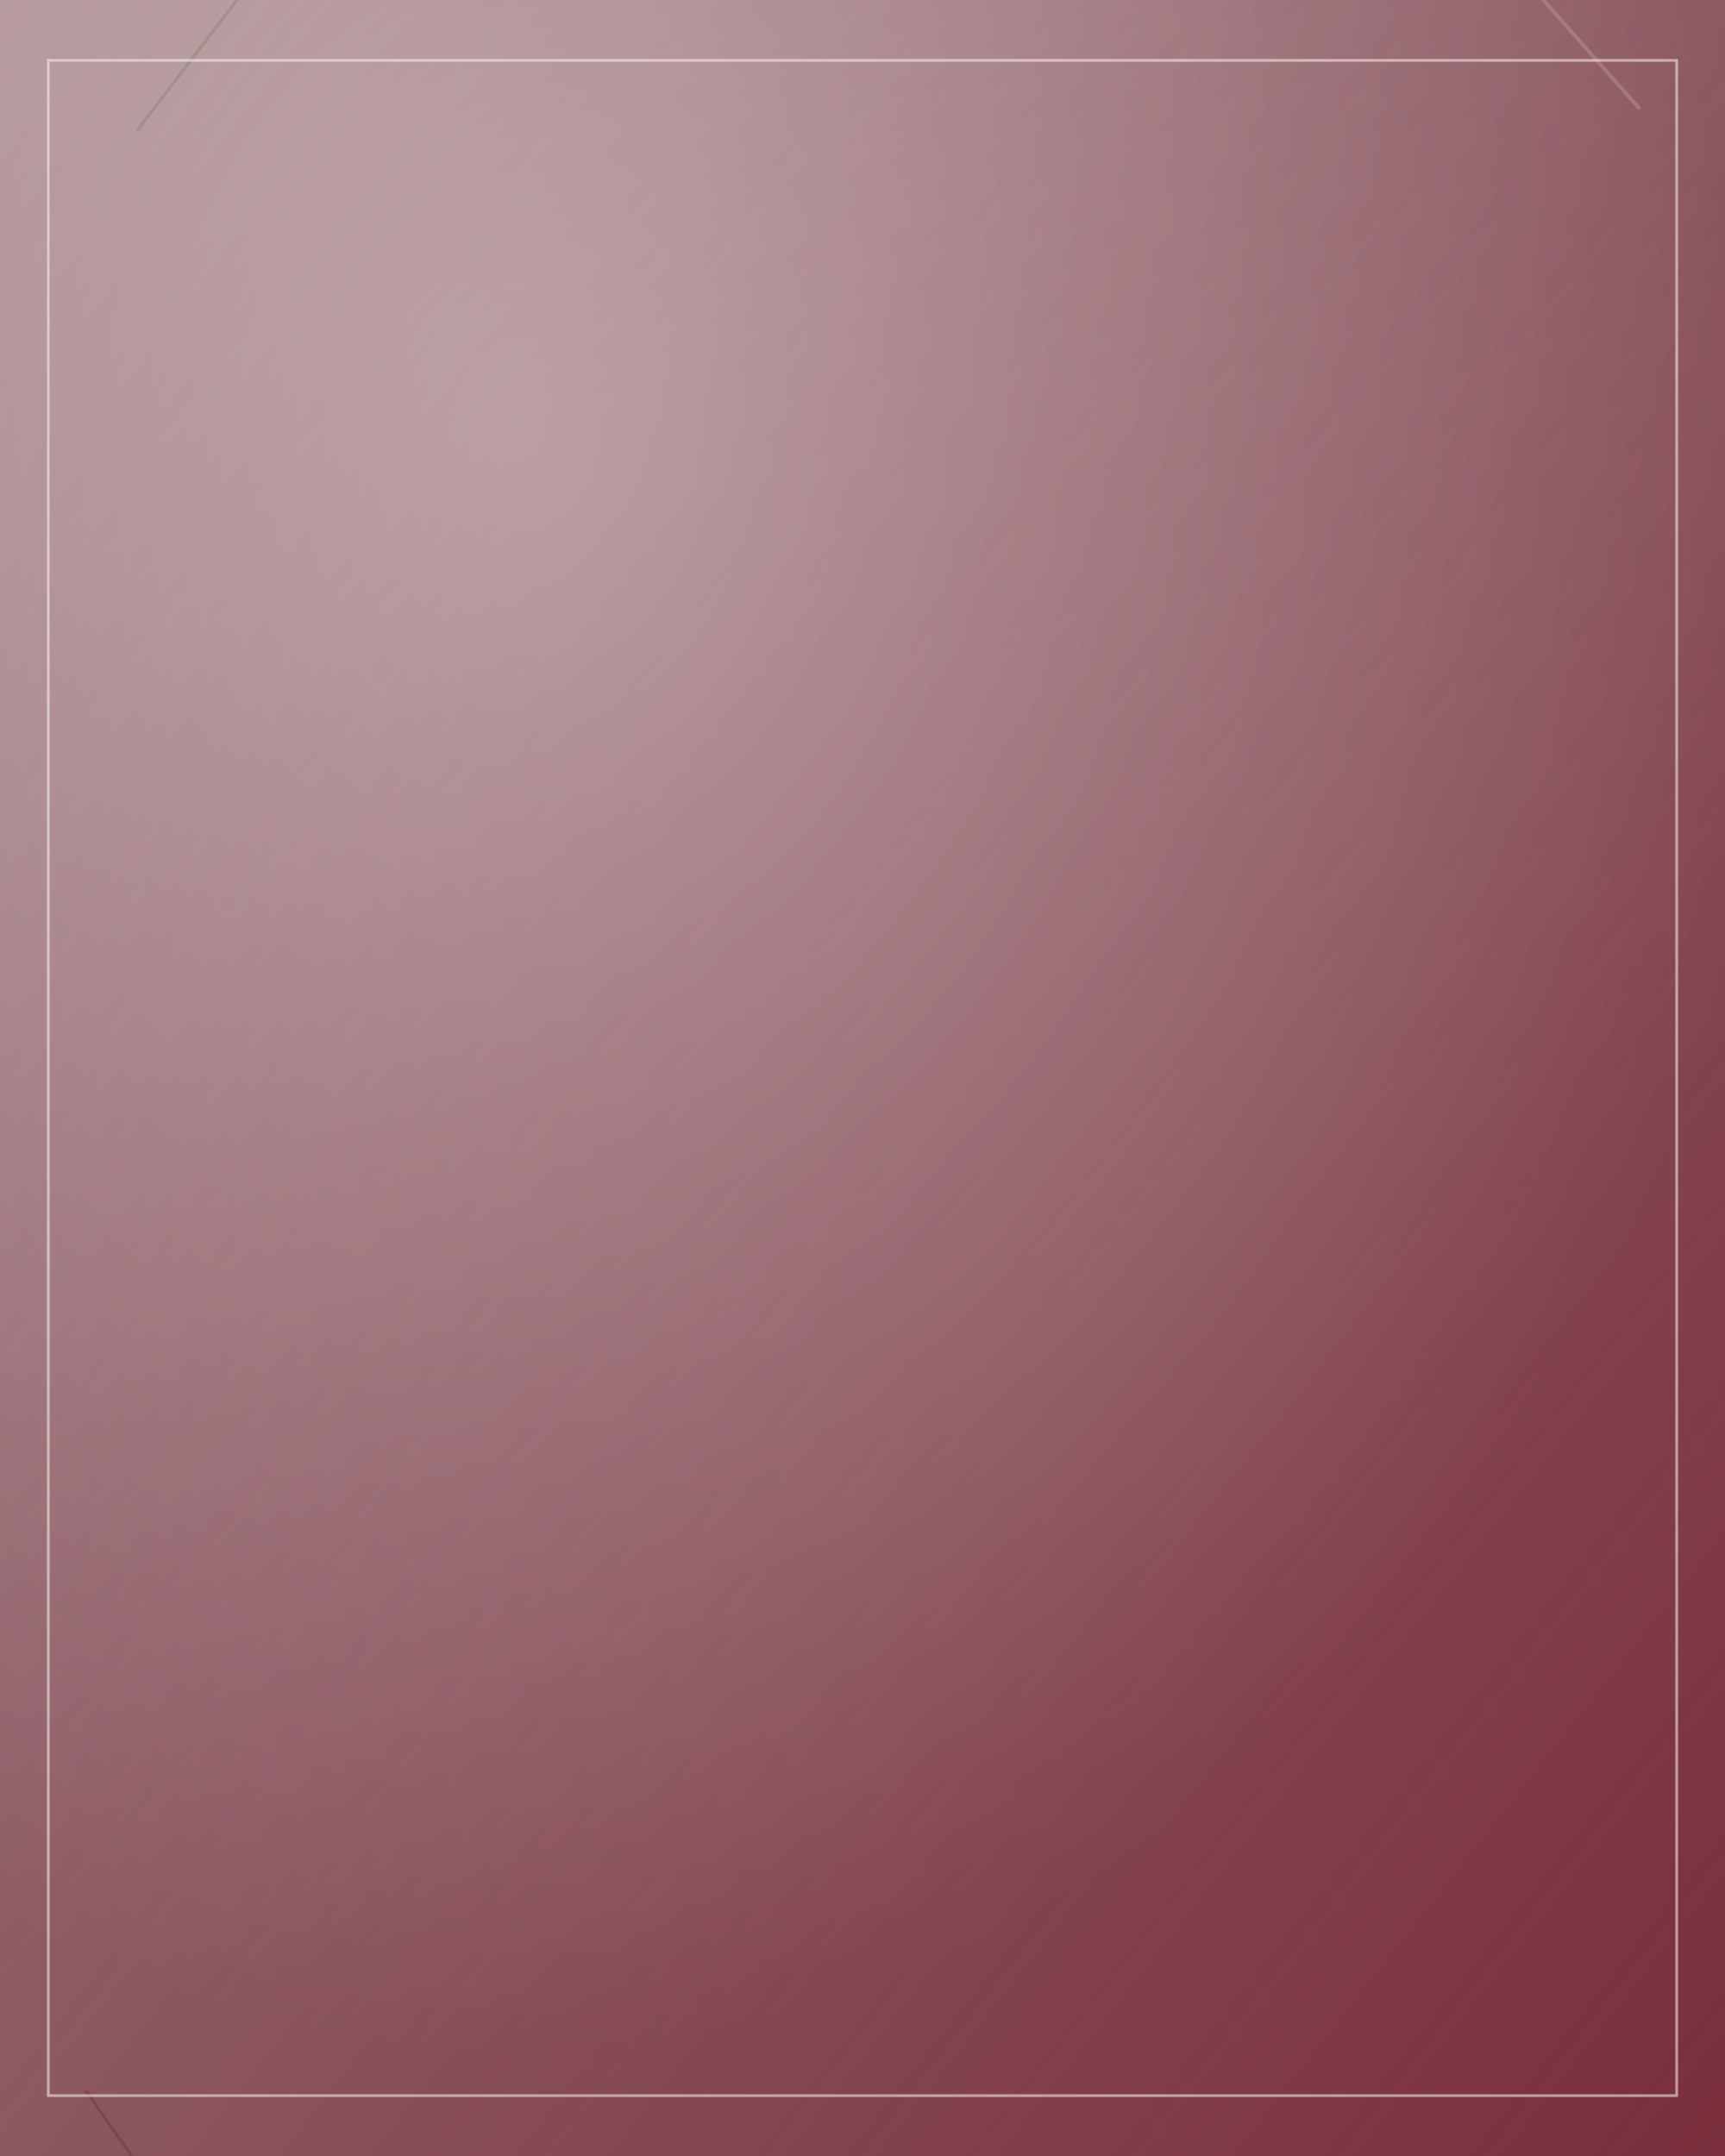
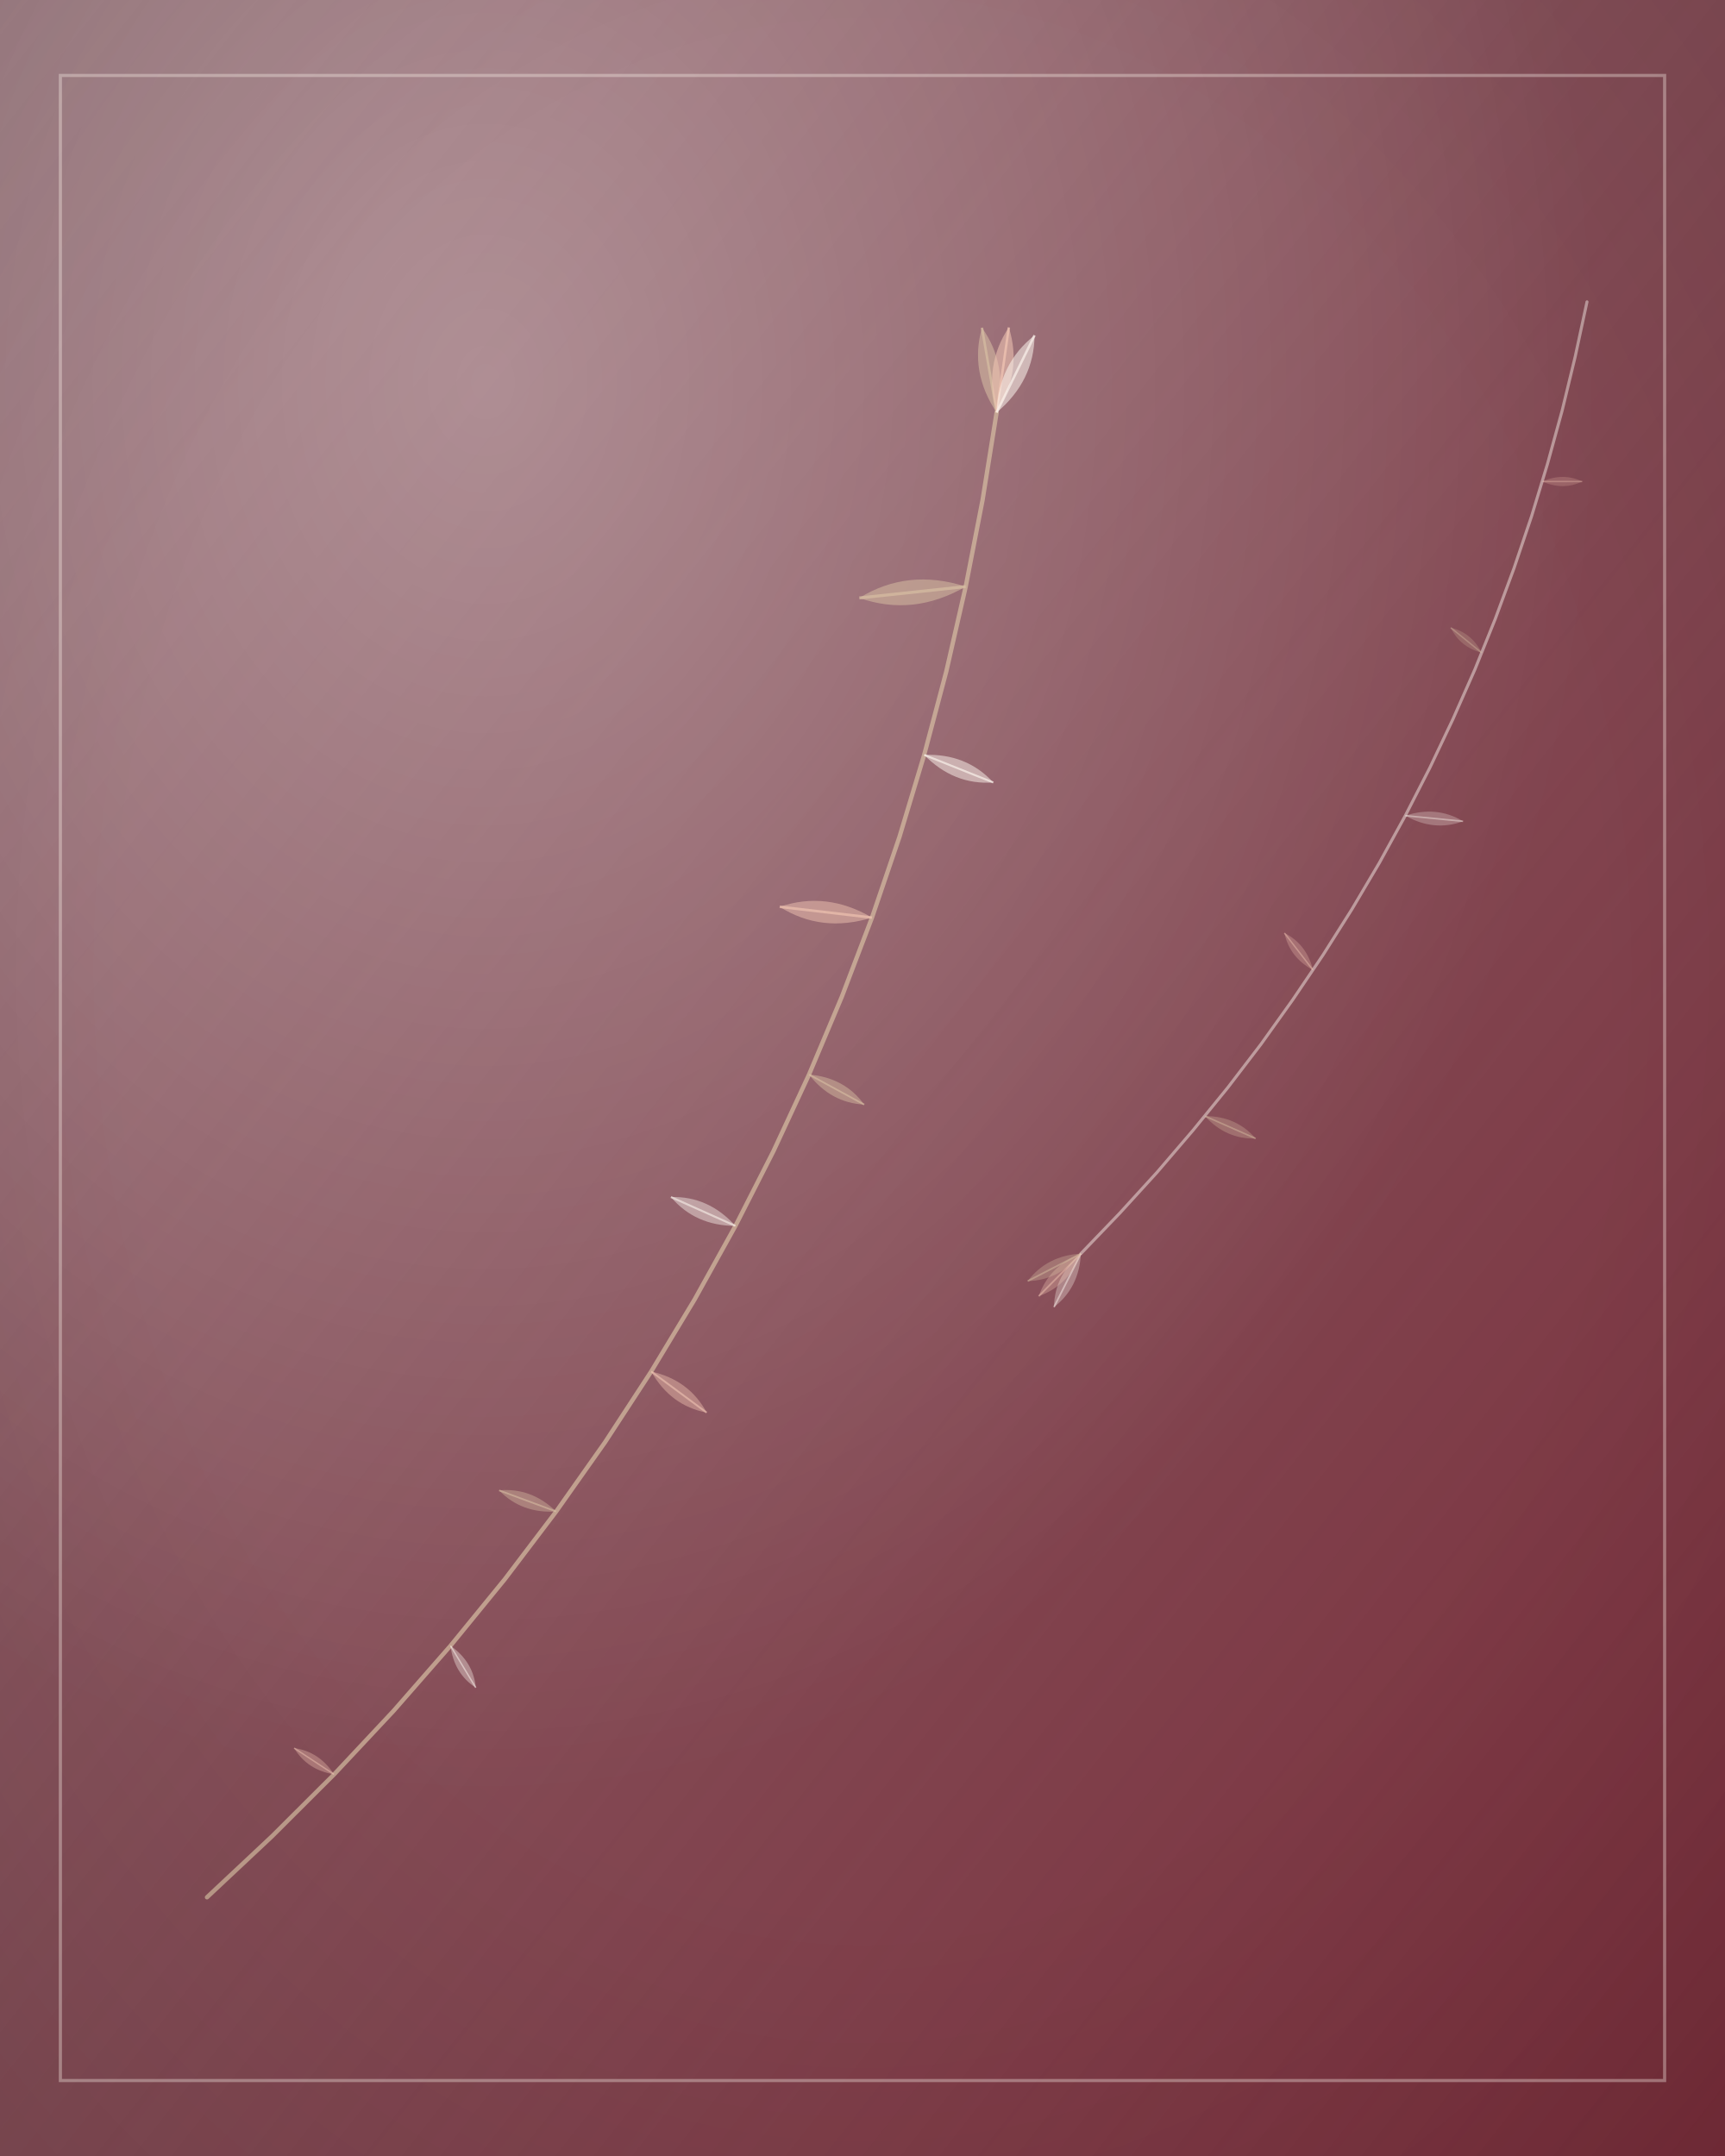
<svg xmlns="http://www.w3.org/2000/svg" viewBox="0 0 1200 1500" width="1200" height="1500" role="img" aria-label="Decorative botanical placeholder">
  <defs>
    <linearGradient id="g1" x1="0%" y1="0%" x2="100%" y2="100%">
-       <stop offset="0%" stop-color="#5B1F2A" stop-opacity="0.55" />
+       <stop offset="0%" stop-color="#5B1F2A" stop-opacity="0.65" />
      <stop offset="100%" stop-color="#7A2E3B" stop-opacity="1" />
    </linearGradient>
-     <radialGradient id="rg1" cx="30%" cy="20%" r="75%">
-       <stop offset="0%" stop-color="#FFFFFF" stop-opacity="0.35" />
+     <radialGradient id="vg1" cx="50%" cy="45%" r="72%">
+       <stop offset="60%" stop-color="#000000" stop-opacity="0" />
+       <stop offset="100%" stop-color="#000000" stop-opacity="0.10" />
+     </radialGradient>
+     <radialGradient id="hg1" cx="28%" cy="18%" r="65%">
+       <stop offset="0%" stop-color="#FFFFFF" stop-opacity="0.30" />
      <stop offset="100%" stop-color="#FFFFFF" stop-opacity="0" />
    </radialGradient>
  </defs>
  <rect width="1200" height="1500" fill="url(#g1)" />
-   <rect width="1200" height="1500" fill="url(#rg1)" />
-   <line x1="60.0" y1="1455.0" x2="568.8" y2="2179.6" stroke="#5B1F2A" stroke-width="2.1" stroke-opacity="0.28" stroke-linecap="round" />
-   <path d="M144.8,1575.8 Q159.7,1570.7 166.5,1556.6 Q151.6,1561.6 144.8,1575.8 Z" fill="#5B1F2A" fill-opacity="0.18" />
-   <path d="M229.6,1696.5 Q214.5,1696.3 203.9,1707.0 Q218.9,1707.2 229.6,1696.5 Z" fill="#5B1F2A" fill-opacity="0.20" />
-   <path d="M314.4,1817.3 Q330.5,1810.5 336.9,1794.2 Q320.8,1801.0 314.4,1817.3 Z" fill="#5B1F2A" fill-opacity="0.22" />
-   <path d="M399.2,1938.1 Q380.9,1941.7 370.6,1957.3 Q388.9,1953.7 399.2,1938.1 Z" fill="#5B1F2A" fill-opacity="0.24" />
-   <path d="M484.0,2058.8 Q501.5,2054.8 510.9,2039.4 Q493.4,2043.5 484.0,2058.8 Z" fill="#5B1F2A" fill-opacity="0.26" />
-   <path d="M568.8,2179.6 Q573.5,2199.6 590.6,2210.8 Q585.9,2190.8 568.8,2179.6 Z" fill="#5B1F2A" fill-opacity="0.28" />
-   <line x1="96.0" y1="90.0" x2="678.0" y2="-670.6" stroke="#6D7659" stroke-width="2.3" stroke-opacity="0.28" stroke-linecap="round" />
-   <path d="M193.0,-36.8 Q179.3,-56.8 155.5,-61.0 Q169.1,-41.0 193.0,-36.8 Z" fill="#6D7659" fill-opacity="0.18" />
-   <path d="M290.0,-163.5 Q300.1,-144.0 321.0,-137.5 Q311.0,-157.0 290.0,-163.5 Z" fill="#6D7659" fill-opacity="0.20" />
-   <path d="M387.0,-290.3 Q377.7,-305.5 360.3,-309.5 Q369.6,-294.3 387.0,-290.3 Z" fill="#6D7659" fill-opacity="0.22" />
-   <path d="M484.0,-417.0 Q487.0,-399.8 501.4,-389.8 Q498.4,-407.1 484.0,-417.0 Z" fill="#6D7659" fill-opacity="0.24" />
-   <path d="M581.0,-543.8 Q567.7,-558.3 547.9,-558.9 Q561.3,-544.4 581.0,-543.8 Z" fill="#6D7659" fill-opacity="0.26" />
-   <path d="M678.0,-670.6 Q697.1,-681.9 703.1,-703.3 Q684.0,-691.9 678.0,-670.6 Z" fill="#6D7659" fill-opacity="0.28" />
-   <line x1="1140.0" y1="75.0" x2="421.8" y2="-736.8" stroke="#D8BFA3" stroke-width="2.6" stroke-opacity="0.28" stroke-linecap="round" />
-   <path d="M1020.3,-60.3 Q1001.3,-50.2 995.3,-29.6 Q1014.2,-39.7 1020.3,-60.3 Z" fill="#D8BFA3" fill-opacity="0.18" />
-   <path d="M900.6,-195.6 Q926.0,-202.9 938.7,-226.1 Q913.2,-218.9 900.6,-195.6 Z" fill="#D8BFA3" fill-opacity="0.20" />
-   <path d="M780.9,-330.9 Q759.3,-323.6 749.5,-303.0 Q771.1,-310.4 780.9,-330.9 Z" fill="#D8BFA3" fill-opacity="0.22" />
-   <path d="M661.2,-466.2 Q679.7,-466.5 692.5,-479.8 Q674.0,-479.6 661.2,-466.2 Z" fill="#D8BFA3" fill-opacity="0.24" />
-   <path d="M541.5,-601.5 Q520.7,-589.6 514.7,-566.5 Q535.5,-578.4 541.5,-601.5 Z" fill="#D8BFA3" fill-opacity="0.26" />
-   <path d="M421.8,-736.8 Q413.3,-760.5 390.9,-771.7 Q399.4,-748.1 421.8,-736.8 Z" fill="#D8BFA3" fill-opacity="0.28" />
-   <rect x="33.6" y="42.0" width="1132.8" height="1416.0" fill="none" stroke="#FBF3EC" stroke-opacity="0.55" stroke-width="1.9" />
+   <rect width="1200" height="1500" fill="url(#hg1)" />
+   <path d="M144.0,1320.0 L189.1,1277.7 L232.4,1234.5 L273.8,1190.3 L313.4,1145.0 L351.1,1098.8 L386.9,1051.6 L420.9,1003.4 L453.0,954.2 L483.2,904.1 L511.6,852.9 L538.1,800.8 L562.8,747.6 L585.6,693.5 L606.6,638.4 L625.7,582.3 L642.9,525.2 L658.3,467.1 L671.8,408.1 L683.5,348.0 L693.3,287.0" fill="none" stroke="#D8BFA3" stroke-width="3.0" stroke-opacity="0.70" stroke-linecap="round" />
+   <path d="M232.4,1234.5 Q222.1,1218.6 204.6,1216.2 Q213.7,1231.4 232.4,1234.5 Z" fill="#F2C6B4" fill-opacity="0.35" />
+   <line x1="232.4" y1="1234.5" x2="204.6" y2="1216.2" stroke="#F2C6B4" stroke-opacity="0.50" stroke-width="1.0" />
+   <path d="M313.4,1145.0 Q315.8,1164.3 331.0,1174.2 Q329.3,1156.2 313.4,1145.0 Z" fill="#FBF3EC" fill-opacity="0.37" />
+   <line x1="313.4" y1="1145.0" x2="331.0" y2="1174.2" stroke="#FBF3EC" stroke-opacity="0.52" stroke-width="1.0" />
+   <path d="M386.9,1051.6 Q369.6,1034.8 347.2,1036.9 Q362.8,1053.1 386.9,1051.6 Z" fill="#D8BFA3" fill-opacity="0.40" />
+   <line x1="386.9" y1="1051.6" x2="347.2" y2="1036.9" stroke="#D8BFA3" stroke-opacity="0.55" stroke-width="1.2" />
+   <path d="M453.0,954.2 Q466.5,978.0 491.6,982.8 Q479.6,960.2 453.0,954.2 Z" fill="#F2C6B4" fill-opacity="0.42" />
+   <line x1="453.0" y1="954.2" x2="491.6" y2="982.8" stroke="#F2C6B4" stroke-opacity="0.57" stroke-width="1.3" />
+   <path d="M511.6,852.9 Q492.9,832.1 466.7,832.8 Q483.6,852.8 511.6,852.9 Z" fill="#FBF3EC" fill-opacity="0.44" />
+   <line x1="511.6" y1="852.9" x2="466.7" y2="832.8" stroke="#FBF3EC" stroke-opacity="0.59" stroke-width="1.4" />
+   <path d="M562.8,747.6 Q578.0,767.3 601.2,768.5 Q587.6,749.7 562.8,747.6 Z" fill="#D8BFA3" fill-opacity="0.46" />
+   <line x1="562.8" y1="747.6" x2="601.2" y2="768.5" stroke="#D8BFA3" stroke-opacity="0.61" stroke-width="1.2" />
+   <path d="M606.6,638.4 Q574.9,619.8 542.4,630.9 Q571.5,649.3 606.6,638.4 Z" fill="#F2C6B4" fill-opacity="0.48" />
+   <line x1="606.6" y1="638.4" x2="542.4" y2="630.9" stroke="#F2C6B4" stroke-opacity="0.63" stroke-width="1.8" />
+   <path d="M642.9,525.2 Q663.5,546.3 691.0,544.4 Q672.4,524.1 642.9,525.2 Z" fill="#FBF3EC" fill-opacity="0.51" />
+   <line x1="642.9" y1="525.2" x2="691.0" y2="544.4" stroke="#FBF3EC" stroke-opacity="0.66" stroke-width="1.4" />
+   <path d="M671.8,408.1 Q631.5,395.2 597.8,416.0 Q635.2,429.2 671.8,408.1 Z" fill="#D8BFA3" fill-opacity="0.53" />
+   <line x1="671.8" y1="408.1" x2="597.8" y2="416.0" stroke="#D8BFA3" stroke-opacity="0.68" stroke-width="2.1" />
+   <path d="M693.3,287.0 Q701.6,254.0 683.1,228.0 Q674.4,258.7 693.3,287.0 Z" fill="#D8BFA3" fill-opacity="0.55" />
+   <line x1="693.3" y1="287.0" x2="683.1" y2="228.0" stroke="#D8BFA3" stroke-opacity="0.70" stroke-width="1.7" />
+   <path d="M693.3,287.0 Q711.4,258.1 701.8,227.8 Q684.1,254.2 693.3,287.0 Z" fill="#F2C6B4" fill-opacity="0.55" />
+   <line x1="693.3" y1="287.0" x2="701.8" y2="227.8" stroke="#F2C6B4" stroke-opacity="0.70" stroke-width="1.7" />
+   <path d="M693.3,287.0 Q719.4,265.1 719.7,233.3 Q694.6,253.0 693.3,287.0 Z" fill="#FBF3EC" fill-opacity="0.55" />
+   <line x1="693.3" y1="287.0" x2="719.7" y2="233.3" stroke="#FBF3EC" stroke-opacity="0.70" stroke-width="1.7" />
+   <path d="M1104.0,210.0 L1095.8,248.1 L1086.7,285.7 L1076.5,322.8 L1065.4,359.3 L1053.2,395.4 L1040.1,430.8 L1026.0,465.8 L1010.8,500.2 L994.7,534.1 L977.6,567.5 L959.5,600.4 L940.4,632.7 L920.3,664.5 L899.2,695.7 L877.2,726.5 L854.1,756.7 L830.0,786.3 L805.0,815.5 L778.9,844.1 L751.9,872.2" fill="none" stroke="#FBF3EC" stroke-width="2.1" stroke-opacity="0.47" stroke-linecap="round" />
+   <path d="M1072.9,335.0 Q1087.4,341.4 1100.7,335.0 Q1087.4,328.6 1072.9,335.0 Z" fill="#F2C6B4" fill-opacity="0.21" />
+   <line x1="1072.9" y1="335.0" x2="1100.7" y2="335.0" stroke="#F2C6B4" stroke-opacity="0.36" stroke-width="1.0" />
+   <path d="M1030.8,454.2 Q1023.6,440.1 1009.2,436.7 Q1015.5,450.0 1030.8,454.2 Z" fill="#D8BFA3" fill-opacity="0.23" />
+   <line x1="1030.8" y1="454.2" x2="1009.2" y2="436.7" stroke="#D8BFA3" stroke-opacity="0.38" stroke-width="1.0" />
+   <path d="M977.6,567.5 Q997.6,578.8 1017.8,571.4 Q999.4,560.3 977.6,567.5 Z" fill="#FBF3EC" fill-opacity="0.26" />
+   <line x1="977.6" y1="567.5" x2="1017.8" y2="571.4" stroke="#FBF3EC" stroke-opacity="0.41" stroke-width="1.1" />
+   <path d="M913.4,674.9 Q909.0,656.9 893.5,649.1 Q897.1,666.1 913.4,674.9 Z" fill="#F2C6B4" fill-opacity="0.28" />
+   <line x1="913.4" y1="674.9" x2="893.5" y2="649.1" stroke="#F2C6B4" stroke-opacity="0.43" stroke-width="1.0" />
+   <path d="M838.2,776.5 Q852.9,792.7 873.5,792.1 Q860.1,776.5 838.2,776.5 Z" fill="#D8BFA3" fill-opacity="0.30" />
+   <line x1="838.2" y1="776.5" x2="873.5" y2="792.1" stroke="#D8BFA3" stroke-opacity="0.45" stroke-width="1.1" />
+   <path d="M751.9,872.2 Q733.6,887.2 733.2,909.4 Q750.8,895.8 751.9,872.2 Z" fill="#FBF3EC" fill-opacity="0.32" />
+   <line x1="751.9" y1="872.2" x2="733.2" y2="909.4" stroke="#FBF3EC" stroke-opacity="0.47" stroke-width="1.2" />
+   <path d="M751.9,872.2 Q729.9,880.8 722.6,901.8 Q743.5,894.3 751.9,872.2 Z" fill="#F2C6B4" fill-opacity="0.32" />
+   <line x1="751.9" y1="872.2" x2="722.6" y2="901.8" stroke="#F2C6B4" stroke-opacity="0.47" stroke-width="1.2" />
+   <path d="M751.9,872.2 Q728.3,873.6 714.9,891.3 Q737.1,890.7 751.9,872.2 Z" fill="#D8BFA3" fill-opacity="0.32" />
+   <line x1="751.9" y1="872.2" x2="714.9" y2="891.3" stroke="#D8BFA3" stroke-opacity="0.47" stroke-width="1.2" />
+   <rect width="1200" height="1500" fill="url(#vg1)" />
+   <rect x="42.0" y="52.5" width="1116.0" height="1395.0" fill="none" stroke="#FBF3EC" stroke-opacity="0.35" stroke-width="2.2" />
</svg>
